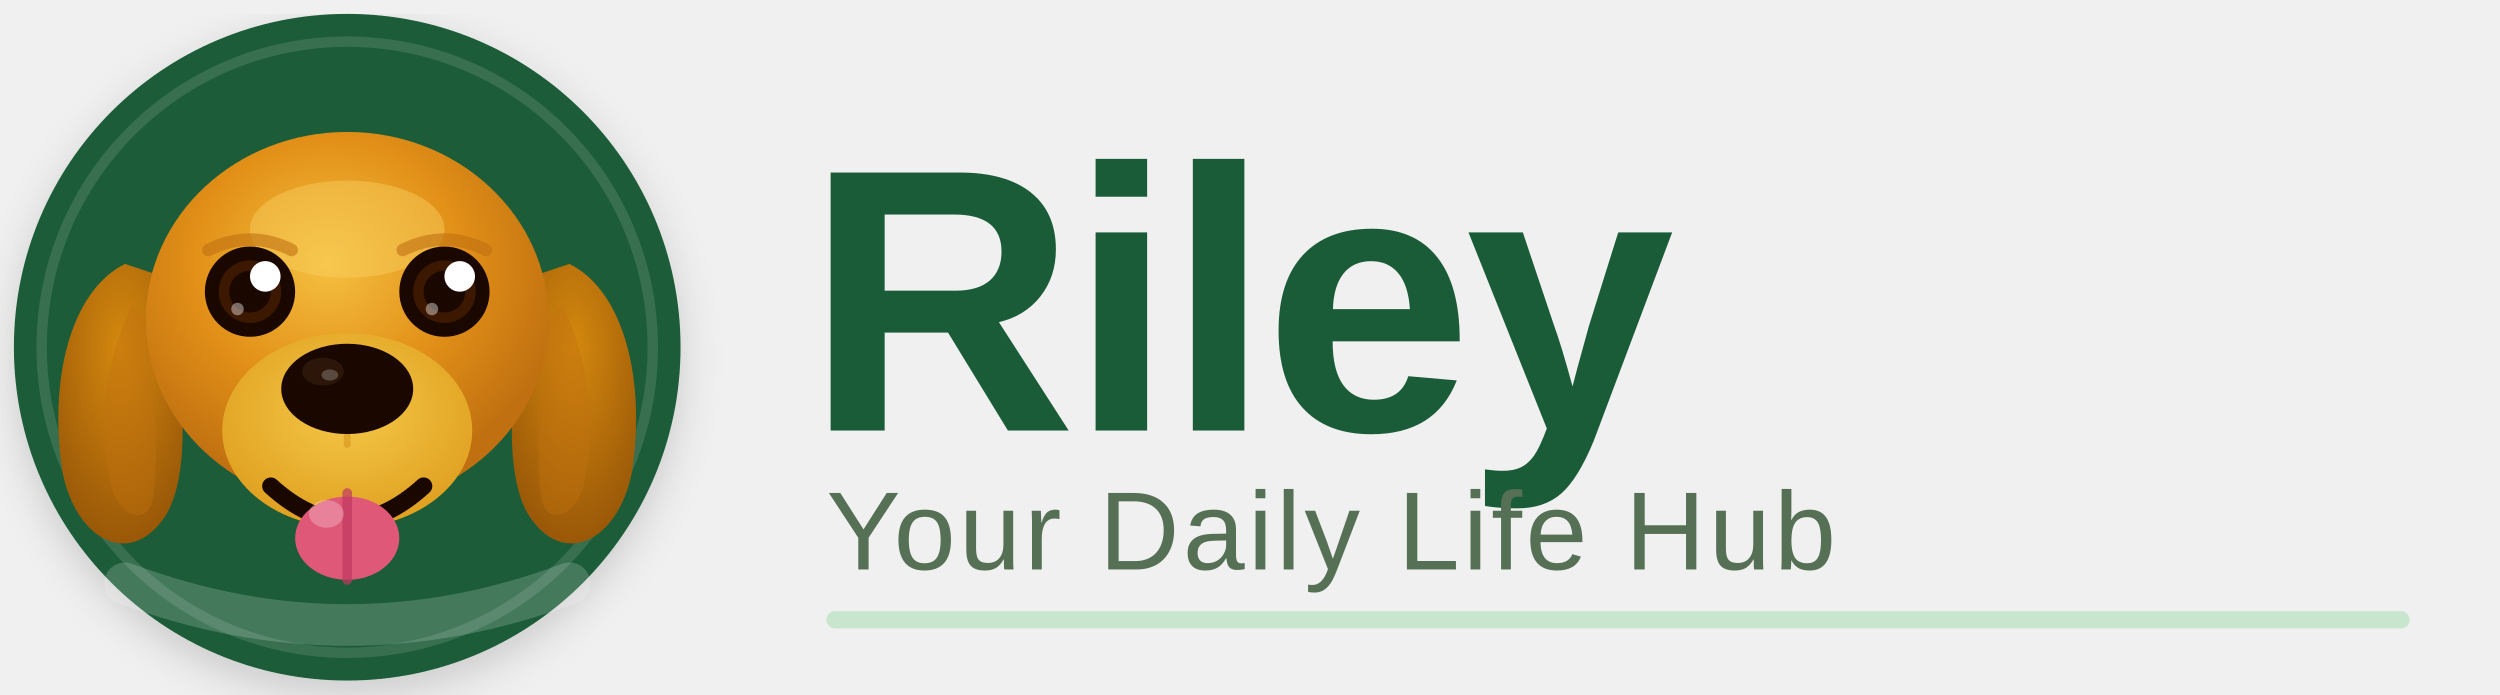
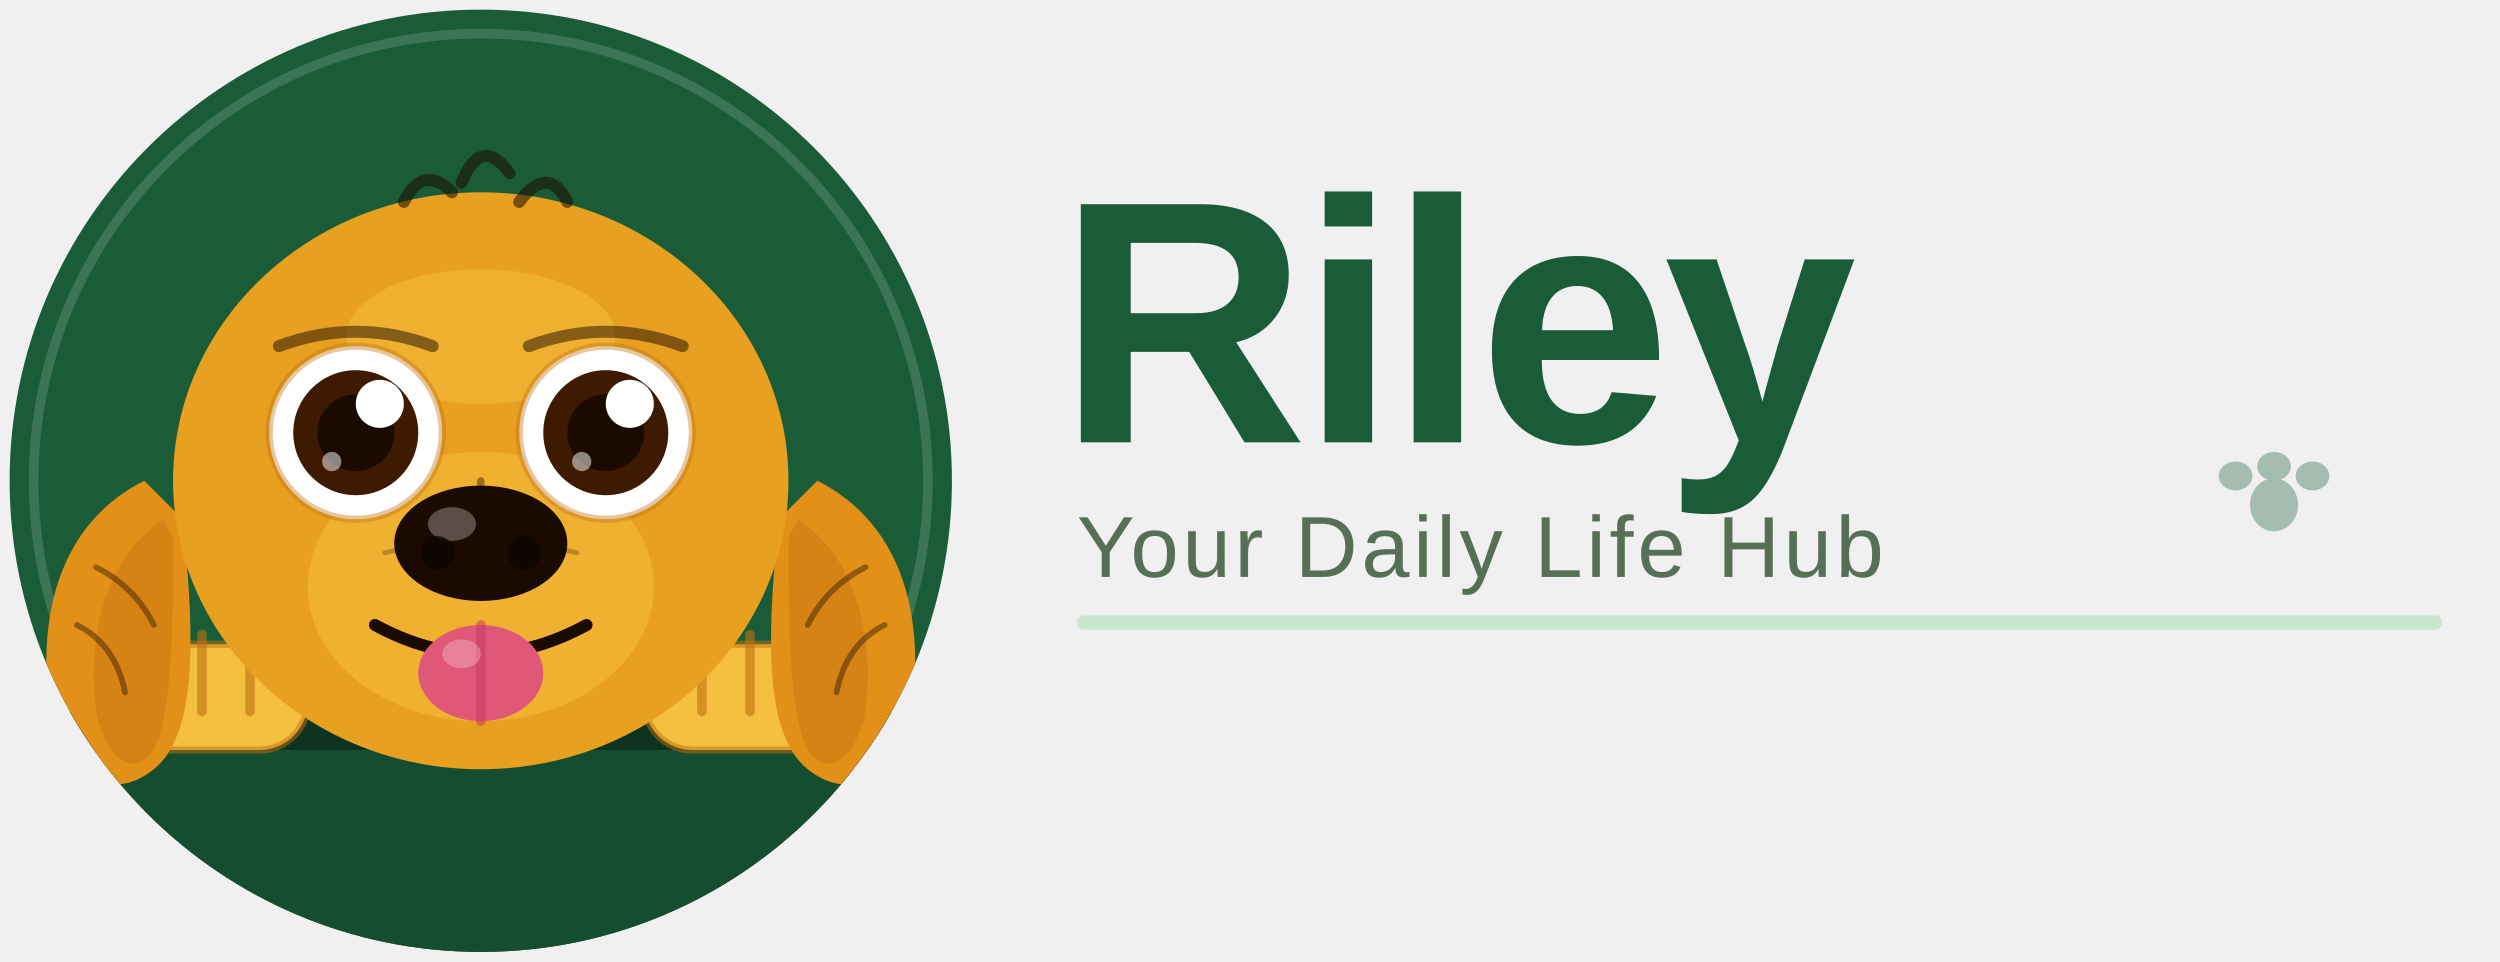
- <svg xmlns="http://www.w3.org/2000/svg" viewBox="0 0 360 100" role="img" aria-label="Riley logo">
+ <svg xmlns="http://www.w3.org/2000/svg" viewBox="0 0 520 200" role="img" aria-label="Riley — Your Daily Life Hub">
  <defs>
-     <radialGradient id="coatGrad" cx="45%" cy="35%" r="60%">
-       <stop offset="0%" stop-color="#F5C040" />
-       <stop offset="55%" stop-color="#E29018" />
-       <stop offset="100%" stop-color="#C07010" />
-     </radialGradient>
-     <radialGradient id="earGrad" cx="50%" cy="30%" r="70%">
-       <stop offset="0%" stop-color="#D4880E" />
-       <stop offset="100%" stop-color="#9A5808" />
-     </radialGradient>
-     <radialGradient id="muzzleGrad" cx="50%" cy="40%" r="60%">
-       <stop offset="0%" stop-color="#F5C848" />
-       <stop offset="100%" stop-color="#E0A020" />
-     </radialGradient>
-     <filter id="shadow" x="-10%" y="-10%" width="120%" height="120%">
-       <feDropShadow dx="0" dy="2" stdDeviation="3" flood-color="#00000028" />
-     </filter>
+     <style>
+       .dog-fill   { fill: #F5C040; }
+       .dog-dark   { fill: #1A0A00; }
+       .dog-mid    { fill: #E29018; }
+       .dog-light  { fill: #FAD860; }
+       .dog-pink   { fill: #E05878; }
+       .dog-stroke { fill: none; stroke: #1A0A00; stroke-linecap: round; stroke-linejoin: round; }
+       .dog-white  { fill: #ffffff; }
+     </style>
+     <clipPath id="circleClip">
+       <circle cx="100" cy="100" r="98" />
+     </clipPath>
  </defs>
-   <circle cx="50" cy="50" r="48" fill="#1a5c38" filter="url(#shadow)" />
-   <circle cx="50" cy="50" r="44" fill="none" stroke="rgba(255,255,255,0.12)" stroke-width="1.5" />
-   <path d="M 18 38            C 10 42, 7 55, 9 68            C 11 78, 19 82, 24 74            C 28 67, 26 52, 24 40 Z" fill="url(#earGrad)" />
-   <path d="M 19 44 C 15 52, 14 62, 16 70 C 17 74, 21 76, 22 72 C 23 66, 22 55, 21 46 Z" fill="#C07010" opacity="0.4" />
-   <path d="M 82 38            C 90 42, 93 55, 91 68            C 89 78, 81 82, 76 74            C 72 67, 74 52, 76 40 Z" fill="url(#earGrad)" />
-   <path d="M 81 44 C 85 52, 86 62, 84 70 C 83 74, 79 76, 78 72 C 77 66, 78 55, 79 46 Z" fill="#C07010" opacity="0.4" />
-   <ellipse cx="50" cy="46" rx="29" ry="27" fill="url(#coatGrad)" />
-   <ellipse cx="50" cy="33" rx="14" ry="7" fill="#F8D060" opacity="0.45" />
-   <ellipse cx="50" cy="62" rx="18" ry="14" fill="url(#muzzleGrad)" />
-   <path d="M 50 55 L 50 64" stroke="#C88010" stroke-width="1" stroke-linecap="round" opacity="0.4" />
-   <ellipse cx="50" cy="56" rx="9.5" ry="6.5" fill="#1A0800" />
-   <ellipse cx="46.5" cy="53.5" rx="3" ry="2" fill="#3A2010" opacity="0.55" />
-   <ellipse cx="47.5" cy="54" rx="1.2" ry="0.8" fill="rgba(255,255,255,0.22)" />
-   <circle cx="36" cy="42" r="6.5" fill="#1A0800" />
-   <circle cx="36" cy="42" r="4.5" fill="#3D1800" />
-   <circle cx="36" cy="42" r="3" fill="#1A0800" />
-   <circle cx="38.2" cy="39.8" r="2.2" fill="white" />
-   <circle cx="34.2" cy="44.5" r="0.9" fill="rgba(255,255,255,0.4)" />
-   <circle cx="64" cy="42" r="6.5" fill="#1A0800" />
-   <circle cx="64" cy="42" r="4.5" fill="#3D1800" />
-   <circle cx="64" cy="42" r="3" fill="#1A0800" />
-   <circle cx="66.2" cy="39.8" r="2.2" fill="white" />
-   <circle cx="62.2" cy="44.5" r="0.9" fill="rgba(255,255,255,0.4)" />
-   <path d="M 30 36 Q 36 33 42 36" stroke="#C07010" stroke-width="1.8" fill="none" stroke-linecap="round" opacity="0.6" />
-   <path d="M 58 36 Q 64 33 70 36" stroke="#C07010" stroke-width="1.8" fill="none" stroke-linecap="round" opacity="0.6" />
-   <path d="M 39 70 Q 50 80 61 70" stroke="#1A0800" stroke-width="2.5" fill="none" stroke-linecap="round" />
-   <ellipse cx="50" cy="77.5" rx="7.5" ry="6" fill="#E05878" />
-   <path d="M 50 71 L 50 83.5" stroke="#C03860" stroke-width="1.4" stroke-linecap="round" opacity="0.7" />
-   <ellipse cx="47" cy="74" rx="2.5" ry="2" fill="rgba(255,255,255,0.25)" />
-   <path d="M 18 84 Q 50 96 82 84" stroke="rgba(255,255,255,0.18)" stroke-width="6" fill="none" stroke-linecap="round" />
-   <text x="116" y="62" font-family="'Atkinson Hyperlegible', 'Segoe UI', Arial, sans-serif" font-size="54" font-weight="700" fill="#1a5c38" letter-spacing="-1">Riley</text>
-   <text x="119" y="82" font-family="'Atkinson Hyperlegible', 'Segoe UI', Arial, sans-serif" font-size="16" font-weight="400" fill="#557055" letter-spacing="0.5">Your Daily Life Hub</text>
-   <rect x="119" y="88" width="228" height="2.5" rx="1.25" fill="#c8e6ce" />
+   <circle cx="100" cy="100" r="98" fill="#1a5c38" />
+   <circle cx="100" cy="100" r="93" fill="none" stroke="rgba(255,255,255,0.15)" stroke-width="2" />
+   <g clip-path="url(#circleClip)">
+     <rect x="2" y="148" width="196" height="60" fill="#154d30" />
+     <rect x="2" y="148" width="196" height="8" fill="#0d3320" />
+     <rect x="20" y="134" width="44" height="22" rx="10" class="dog-fill" />
+     <line x1="32" y1="134" x2="32" y2="148" stroke="#C07010" stroke-width="2" stroke-linecap="round" opacity="0.6" />
+     <line x1="42" y1="132" x2="42" y2="148" stroke="#C07010" stroke-width="2" stroke-linecap="round" opacity="0.6" />
+     <line x1="52" y1="134" x2="52" y2="148" stroke="#C07010" stroke-width="2" stroke-linecap="round" opacity="0.6" />
+     <rect x="20" y="134" width="44" height="22" rx="10" fill="none" stroke="#C07010" stroke-width="1.5" opacity="0.5" />
+     <rect x="134" y="134" width="44" height="22" rx="10" class="dog-fill" />
+     <line x1="146" y1="134" x2="146" y2="148" stroke="#C07010" stroke-width="2" stroke-linecap="round" opacity="0.6" />
+     <line x1="156" y1="132" x2="156" y2="148" stroke="#C07010" stroke-width="2" stroke-linecap="round" opacity="0.6" />
+     <line x1="166" y1="134" x2="166" y2="148" stroke="#C07010" stroke-width="2" stroke-linecap="round" opacity="0.6" />
+     <rect x="134" y="134" width="44" height="22" rx="10" fill="none" stroke="#C07010" stroke-width="1.5" opacity="0.5" />
+     <path d="M 30 100              C 14 108, 8 125, 10 145              C 12 160, 22 168, 32 160              C 42 152, 40 128, 38 108 Z" class="dog-mid" />
+     <path d="M 34 108 C 22 116,18 132,20 148 C 22 158,28 162,32 156 C 36 148,36 128,36 112 Z" fill="#C07010" opacity="0.4" />
+     <path d="M 20 118 Q 28 122 32 130" class="dog-stroke" stroke-width="1.2" opacity="0.4" />
+     <path d="M 16 130 Q 24 134 26 144" class="dog-stroke" stroke-width="1.2" opacity="0.4" />
+     <path d="M 170 100              C 186 108, 192 125, 190 145              C 188 160, 178 168, 168 160              C 158 152, 160 128, 162 108 Z" class="dog-mid" />
+     <path d="M 166 108 C 178 116,182 132,180 148 C 178 158,172 162,168 156 C 164 148,164 128,164 112 Z" fill="#C07010" opacity="0.4" />
+     <path d="M 180 118 Q 172 122 168 130" class="dog-stroke" stroke-width="1.2" opacity="0.4" />
+     <path d="M 184 130 Q 176 134 174 144" class="dog-stroke" stroke-width="1.2" opacity="0.4" />
+     <ellipse cx="100" cy="100" rx="64" ry="60" fill="#E8A020" />
+     <ellipse cx="100" cy="70" rx="28" ry="14" fill="#F5C040" opacity="0.5" />
+     <path d="M 84 42 Q 88 34 94 40" class="dog-stroke" stroke-width="2.5" opacity="0.55" />
+     <path d="M 96 38 Q 100 28 106 36" class="dog-stroke" stroke-width="2.5" opacity="0.55" />
+     <path d="M 108 42 Q 114 34 118 42" class="dog-stroke" stroke-width="2.5" opacity="0.55" />
+     <ellipse cx="100" cy="122" rx="36" ry="28" fill="#F0B030" />
+     <path d="M 80 115 Q 100 110 120 115" class="dog-stroke" stroke-width="1" opacity="0.25" />
+     <ellipse cx="100" cy="113" rx="18" ry="12" class="dog-dark" />
+     <path d="M 100 100 L 100 108" class="dog-stroke" stroke="#E8A020" stroke-width="1.5" opacity="0.4" />
+     <ellipse cx="94" cy="109" rx="5" ry="3.5" fill="rgba(255,255,255,0.28)" />
+     <circle cx="91" cy="115" r="3.5" fill="#0A0400" opacity="0.7" />
+     <circle cx="109" cy="115" r="3.5" fill="#0A0400" opacity="0.7" />
+     <path d="M 78 130 Q 100 142 122 130" class="dog-stroke" stroke-width="2.5" />
+     <ellipse cx="100" cy="140" rx="13" ry="10" class="dog-pink" />
+     <path d="M 100 130 L 100 150" stroke="#C03860" stroke-width="2" stroke-linecap="round" opacity="0.5" />
+     <ellipse cx="96" cy="136" rx="4" ry="3" fill="rgba(255,255,255,0.25)" />
+     <circle cx="74" cy="90" r="18" fill="#ffffff" />
+     <circle cx="74" cy="90" r="18" fill="none" stroke="#C07010" stroke-width="1.5" opacity="0.4" />
+     <circle cx="74" cy="90" r="13" fill="#3D1A00" />
+     <circle cx="74" cy="90" r="8" class="dog-dark" />
+     <circle cx="79" cy="84" r="5" class="dog-white" />
+     <circle cx="69" cy="96" r="2" fill="rgba(255,255,255,0.5)" />
+     <path d="M 58 72 Q 74 66 90 72" class="dog-stroke" stroke-width="2.5" opacity="0.5" />
+     <circle cx="126" cy="90" r="18" fill="#ffffff" />
+     <circle cx="126" cy="90" r="18" fill="none" stroke="#C07010" stroke-width="1.5" opacity="0.4" />
+     <circle cx="126" cy="90" r="13" fill="#3D1A00" />
+     <circle cx="126" cy="90" r="8" class="dog-dark" />
+     <circle cx="131" cy="84" r="5" class="dog-white" />
+     <circle cx="121" cy="96" r="2" fill="rgba(255,255,255,0.5)" />
+     <path d="M 110 72 Q 126 66 142 72" class="dog-stroke" stroke-width="2.5" opacity="0.5" />
+   </g>
+   <text x="220" y="92" font-family="'Atkinson Hyperlegible', 'Segoe UI', Arial, sans-serif" font-size="72" font-weight="700" fill="#1a5c38" letter-spacing="-1.5">Riley</text>
+   <text x="224" y="120" font-family="'Atkinson Hyperlegible', 'Segoe UI', Arial, sans-serif" font-size="18" font-weight="400" fill="#557055" letter-spacing="0.8">Your Daily Life Hub</text>
+   <rect x="224" y="128" width="284" height="3" rx="1.5" fill="#c8e6ce" />
+   <g transform="translate(473, 105)" opacity="0.35">
+     <ellipse cx="0" cy="0" rx="5" ry="5.5" fill="#1a5c38" />
+     <ellipse cx="-8" cy="-6" rx="3.5" ry="3" fill="#1a5c38" />
+     <ellipse cx="0" cy="-8" rx="3.5" ry="3" fill="#1a5c38" />
+     <ellipse cx="8" cy="-6" rx="3.5" ry="3" fill="#1a5c38" />
+   </g>
</svg>
